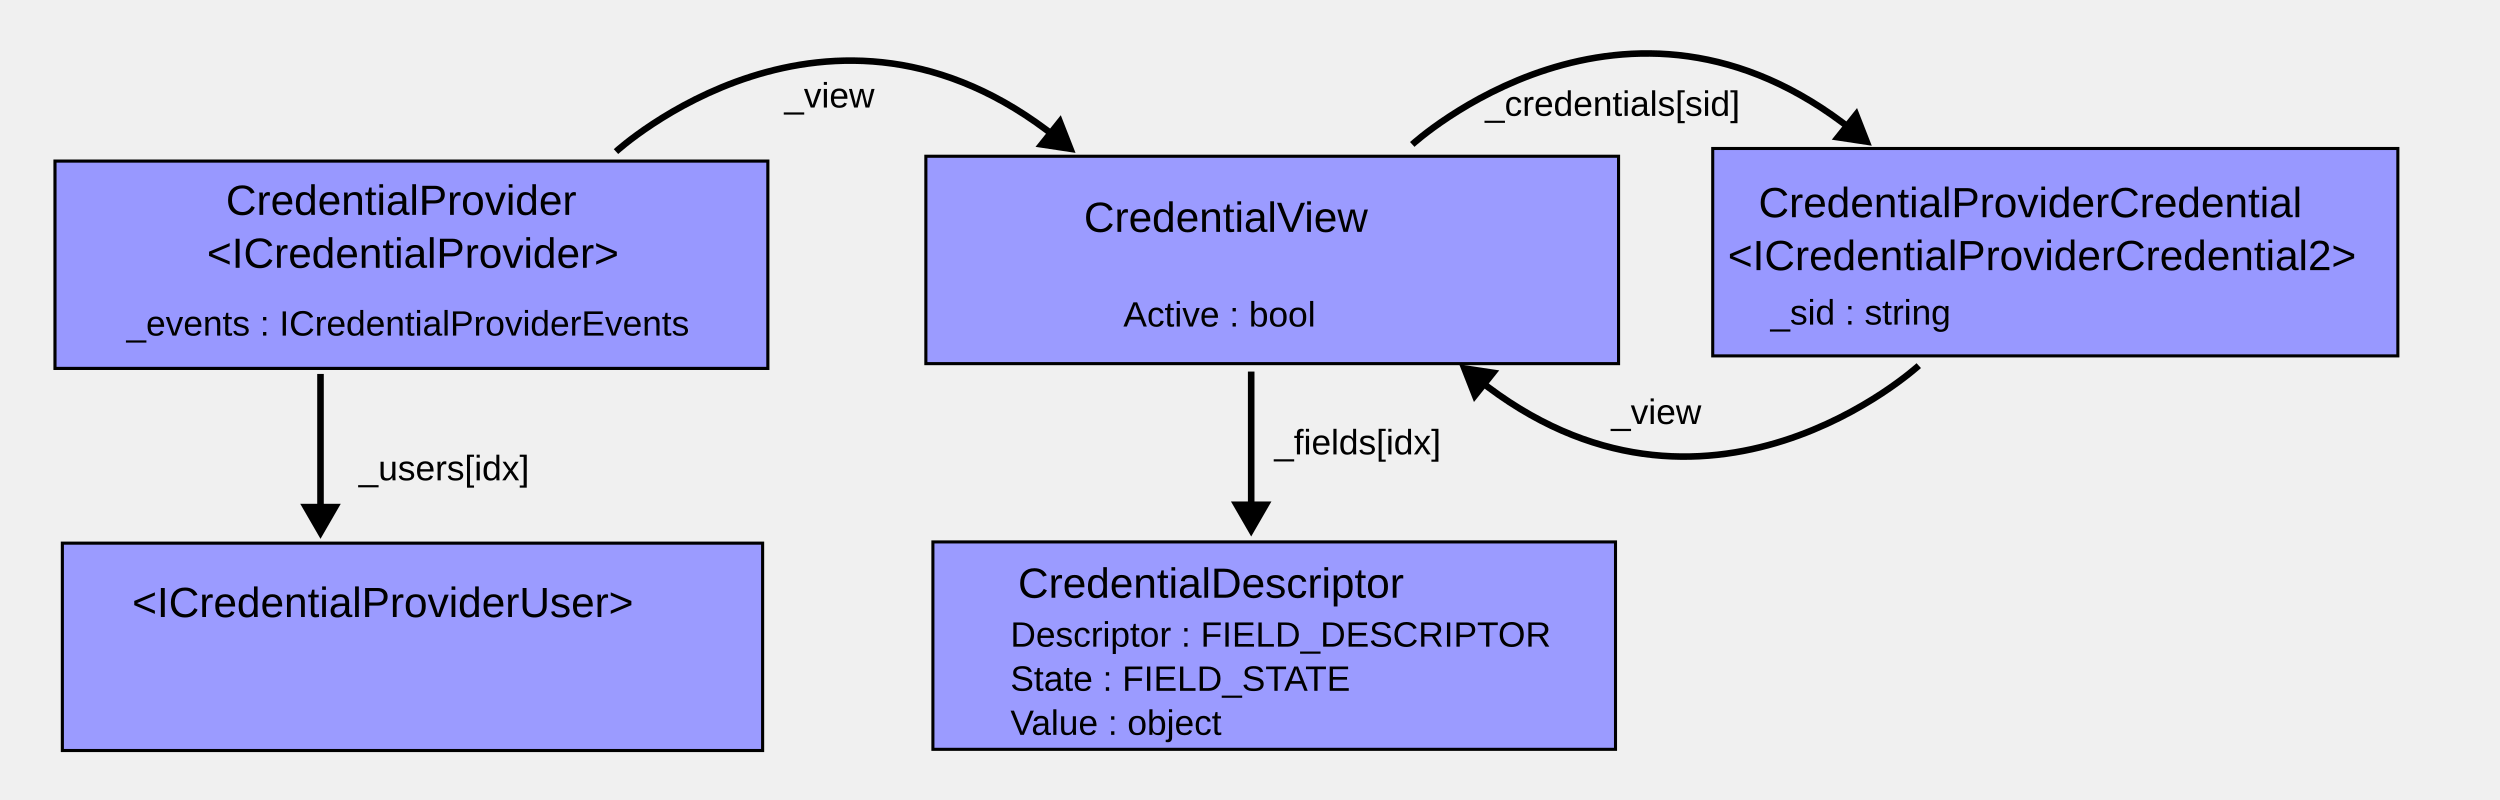
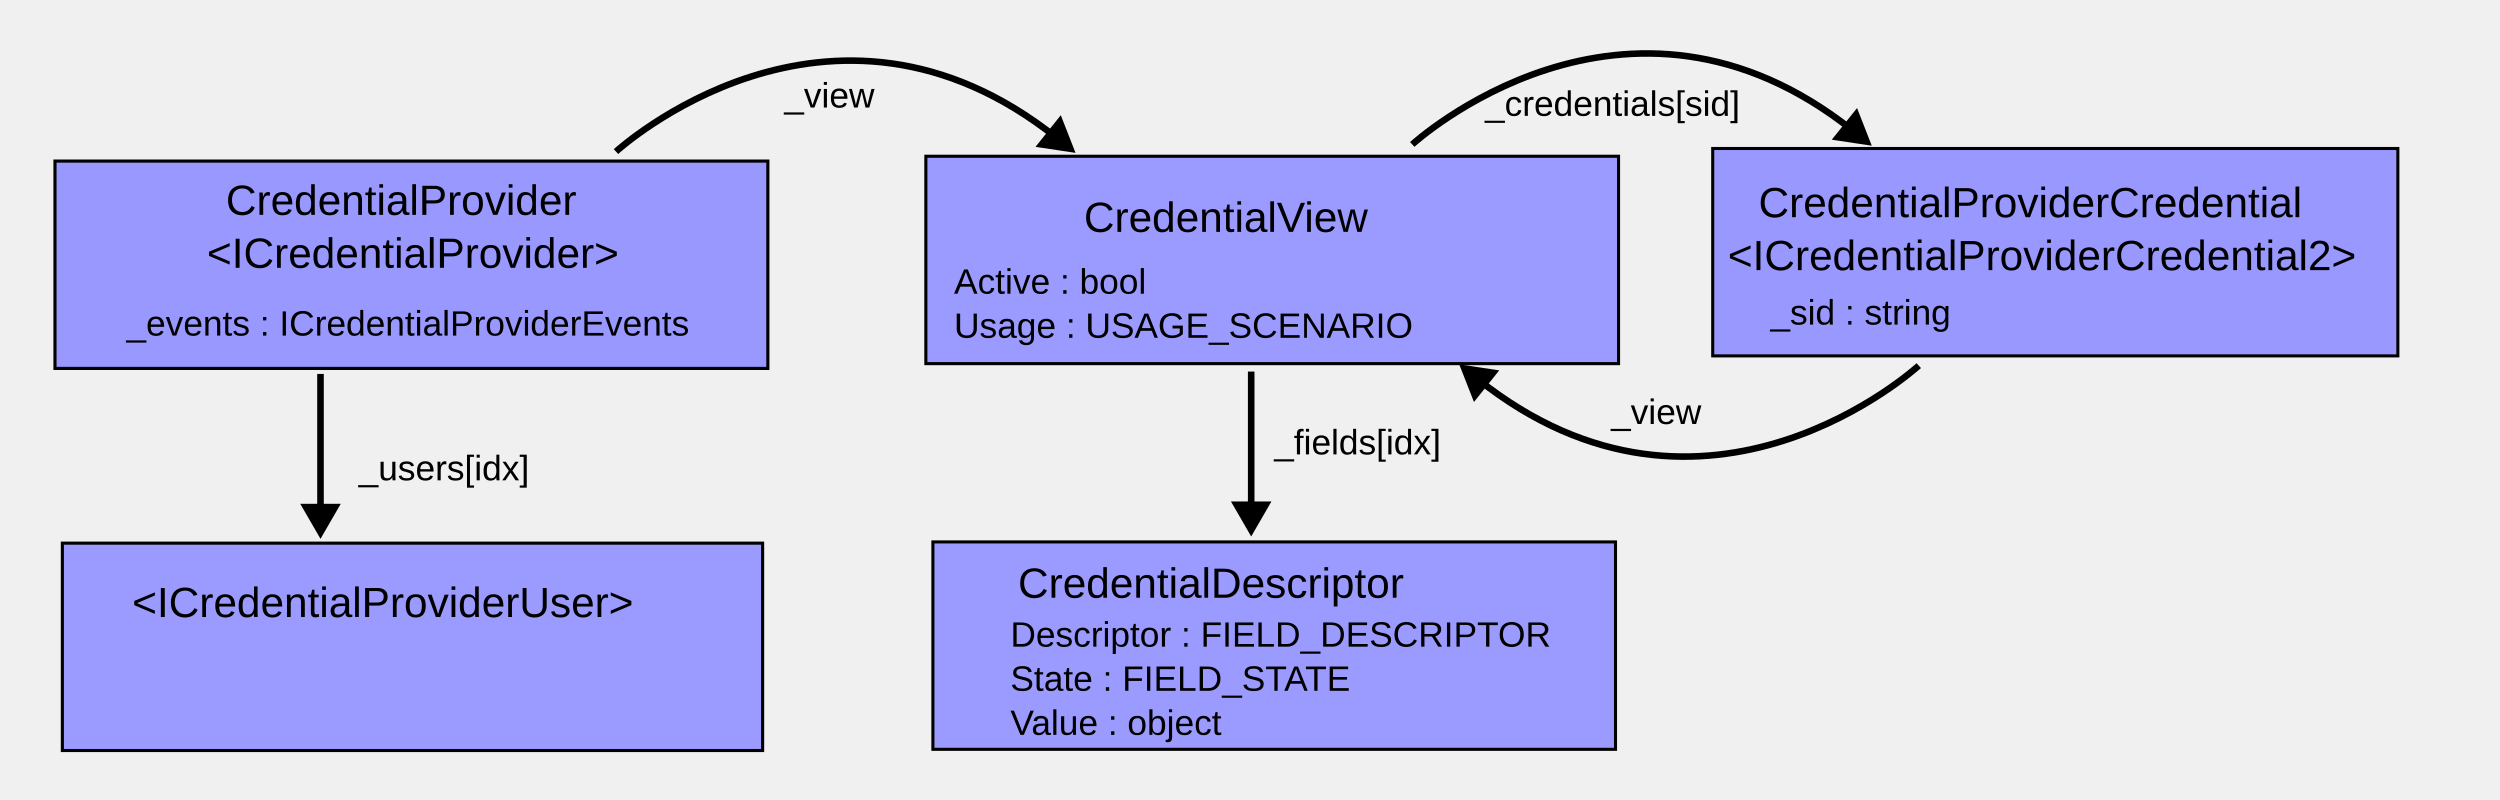
<svg xmlns="http://www.w3.org/2000/svg" width="250mm" height="80mm" viewBox="0 0 250 80" version="1.1" id="svg1">
  <defs id="defs1">
    <rect x="510.149" y="301.886" width="30.571" height="47.767" id="rect6" />
    <marker style="overflow:visible" id="Triangle" refX="0" refY="0" orient="auto-start-reverse" markerWidth="1" markerHeight="1" viewBox="0 0 1 1" preserveAspectRatio="xMidYMid">
      <path transform="scale(0.5)" style="fill:context-stroke;fill-rule:evenodd;stroke:context-stroke;stroke-width:1pt" d="M 5.77,0 -2.88,5 V -5 Z" id="path135" />
    </marker>
    <marker style="overflow:visible" id="Triangle-2" refX="0" refY="0" orient="auto-start-reverse" markerWidth="1" markerHeight="1" viewBox="0 0 1 1" preserveAspectRatio="xMidYMid">
      <path transform="scale(0.5)" style="fill:context-stroke;fill-rule:evenodd;stroke:context-stroke;stroke-width:1pt" d="M 5.77,0 -2.88,5 V -5 Z" id="path135-2" />
    </marker>
    <marker style="overflow:visible" id="Triangle-79" refX="0" refY="0" orient="auto-start-reverse" markerWidth="1" markerHeight="1" viewBox="0 0 1 1" preserveAspectRatio="xMidYMid">
      <path transform="scale(0.5)" style="fill:context-stroke;fill-rule:evenodd;stroke:context-stroke;stroke-width:1pt" d="M 5.77,0 -2.88,5 V -5 Z" id="path135-5" />
    </marker>
    <marker style="overflow:visible" id="Triangle-2-2" refX="0" refY="0" orient="auto-start-reverse" markerWidth="1" markerHeight="1" viewBox="0 0 1 1" preserveAspectRatio="xMidYMid">
      <path transform="scale(0.5)" style="fill:context-stroke;fill-rule:evenodd;stroke:context-stroke;stroke-width:1pt" d="M 5.77,0 -2.88,5 V -5 Z" id="path135-2-3" />
    </marker>
  </defs>
  <g id="layer1">
    <text xml:space="preserve" style="font-style:normal;font-variant:normal;font-weight:normal;font-stretch:normal;font-size:5.644px;font-family:Arial;-inkscape-font-specification:'Arial, Normal';font-variant-ligatures:normal;font-variant-caps:normal;font-variant-numeric:normal;font-variant-east-asian:normal;text-align:start;writing-mode:lr-tb;direction:ltr;text-anchor:start;fill:#ffffff;stroke-width:0.265;stroke-dasharray:none" x="10.111" y="48.531" id="text2">
      <tspan id="tspan2" style="font-style:normal;font-variant:normal;font-weight:normal;font-stretch:normal;font-size:5.644px;font-family:Arial;-inkscape-font-specification:'Arial, Normal';font-variant-ligatures:normal;font-variant-caps:normal;font-variant-numeric:normal;font-variant-east-asian:normal;stroke-width:0.265" x="10.111" y="48.531" />
    </text>
    <rect style="fill:#9898ff;fill-opacity:1;stroke:#000000;stroke-width:0.308;stroke-dasharray:none;stroke-opacity:1" id="rect2-2-5" width="68.513" height="20.74" x="171.272" y="14.849" />
    <rect style="fill:#9898ff;fill-opacity:1;stroke:#000000;stroke-width:0.314;stroke-dasharray:none;stroke-opacity:1" id="rect2-2-5-1" width="71.287" height="20.734" x="5.498" y="16.108" />
    <rect style="fill:#9b9bff;fill-opacity:1;stroke:#000000;stroke-width:0.31;stroke-dasharray:none;stroke-opacity:1" id="rect2-2-5-7" width="69.269" height="20.738" x="92.586" y="15.625" />
    <rect style="fill:#9b9bff;fill-opacity:1;stroke:#000000;stroke-width:0.307;stroke-dasharray:none;stroke-opacity:1" id="rect2-2-5-7-8" width="68.261" height="20.741" x="93.29" y="54.192" />
    <rect style="fill:#9b9bff;fill-opacity:1;stroke:#000000;stroke-width:0.311;stroke-dasharray:none;stroke-opacity:1" id="rect2-2-5-7-8-6" width="70.026" height="20.737" x="6.236" y="54.315" />
    <text xml:space="preserve" style="font-size:4.233px;font-family:Arial;-inkscape-font-specification:'Arial, Normal';text-align:center;writing-mode:lr-tb;direction:ltr;text-anchor:middle;fill:#000000;fill-opacity:1;stroke:none;stroke-width:0.758;stroke-dasharray:none;stroke-dashoffset:0;stroke-opacity:1" x="44.234" y="21.485" id="text1">
      <tspan id="tspan1" style="font-size:4.233px;text-align:center;text-anchor:middle;fill:#000000;fill-opacity:1;stroke:none;stroke-width:0.758;stroke-dasharray:none;stroke-dashoffset:0;stroke-opacity:1" x="44.234" y="21.485">CredentialProvider</tspan>
      <tspan style="font-size:4.233px;text-align:center;text-anchor:middle;fill:#000000;fill-opacity:1;stroke:none;stroke-width:0.758;stroke-dasharray:none;stroke-dashoffset:0;stroke-opacity:1" x="44.234" y="26.777" id="tspan3">&lt;ICredentialProvider&gt;</tspan>
    </text>
    <text xml:space="preserve" style="font-size:3.528px;font-family:Arial;-inkscape-font-specification:'Arial, Normal';text-align:start;writing-mode:lr-tb;direction:ltr;text-anchor:start;fill:#000000;fill-opacity:1;stroke:none;stroke-width:0.758;stroke-dasharray:none;stroke-dashoffset:0;stroke-opacity:1" x="35.859" y="48.031" id="text1-88">
      <tspan style="font-size:3.528px;text-align:start;text-anchor:start;fill:#000000;fill-opacity:1;stroke:none;stroke-width:0.758;stroke-dasharray:none;stroke-dashoffset:0;stroke-opacity:1" x="35.859" y="48.031" id="tspan4">_users[idx]</tspan>
    </text>
    <text xml:space="preserve" style="font-size:3.528px;font-family:Arial;-inkscape-font-specification:'Arial, Normal';text-align:start;writing-mode:lr-tb;direction:ltr;text-anchor:start;fill:#000000;fill-opacity:1;stroke:none;stroke-width:0.758;stroke-dasharray:none;stroke-dashoffset:0;stroke-opacity:1" x="12.64" y="33.558" id="text1-88-79">
      <tspan style="font-size:3.528px;text-align:start;text-anchor:start;fill:#000000;fill-opacity:1;stroke:none;stroke-width:0.758;stroke-dasharray:none;stroke-dashoffset:0;stroke-opacity:1" x="12.64" y="33.558" id="tspan4-4">_events : ICredentialProviderEvents</tspan>
    </text>
    <text xml:space="preserve" style="font-size:3.528px;font-family:Arial;-inkscape-font-specification:'Arial, Normal';text-align:start;writing-mode:lr-tb;direction:ltr;text-anchor:start;fill:#000000;fill-opacity:1;stroke:none;stroke-width:0.758;stroke-dasharray:none;stroke-dashoffset:0;stroke-opacity:1" x="127.417" y="45.441" id="text1-88-7">
      <tspan style="font-size:3.528px;text-align:start;text-anchor:start;fill:#000000;fill-opacity:1;stroke:none;stroke-width:0.758;stroke-dasharray:none;stroke-dashoffset:0;stroke-opacity:1" x="127.417" y="45.441" id="tspan5">_fields[idx]</tspan>
    </text>
    <text xml:space="preserve" style="font-size:3.528px;font-family:Arial;-inkscape-font-specification:'Arial, Normal';text-align:start;writing-mode:lr-tb;direction:ltr;text-anchor:start;fill:#000000;fill-opacity:1;stroke:none;stroke-width:0.758;stroke-dasharray:none;stroke-dashoffset:0;stroke-opacity:1" x="101.038" y="64.667" id="text1-88-7-4">
      <tspan style="font-size:3.528px;text-align:start;text-anchor:start;fill:#000000;fill-opacity:1;stroke:none;stroke-width:0.758;stroke-dasharray:none;stroke-dashoffset:0;stroke-opacity:1" x="101.038" y="64.667" id="tspan5-23">Descriptor : FIELD_DESCRIPTOR</tspan>
      <tspan style="font-size:3.528px;text-align:start;text-anchor:start;fill:#000000;fill-opacity:1;stroke:none;stroke-width:0.758;stroke-dasharray:none;stroke-dashoffset:0;stroke-opacity:1" x="101.038" y="69.077" id="tspan7">State : FIELD_STATE</tspan>
      <tspan style="font-size:3.528px;text-align:start;text-anchor:start;fill:#000000;fill-opacity:1;stroke:none;stroke-width:0.758;stroke-dasharray:none;stroke-dashoffset:0;stroke-opacity:1" x="101.038" y="73.487" id="tspan9">Value : object</tspan>
    </text>
-     <text xml:space="preserve" style="font-size:3.528px;font-family:Arial;-inkscape-font-specification:'Arial, Normal';text-align:start;writing-mode:lr-tb;direction:ltr;text-anchor:start;fill:#000000;fill-opacity:1;stroke:none;stroke-width:0.758;stroke-dasharray:none;stroke-dashoffset:0;stroke-opacity:1" x="112.34" y="32.657" id="text1-88-7-1">
-       <tspan style="font-size:3.528px;text-align:start;text-anchor:start;fill:#000000;fill-opacity:1;stroke:none;stroke-width:0.758;stroke-dasharray:none;stroke-dashoffset:0;stroke-opacity:1" x="112.34" y="32.657" id="tspan5-2">Active : bool</tspan>
+     <text xml:space="preserve" style="font-size:3.528px;font-family:Arial;-inkscape-font-specification:'Arial, Normal';text-align:start;writing-mode:lr-tb;direction:ltr;text-anchor:start;fill:#000000;fill-opacity:1;stroke:none;stroke-width:0.758;stroke-dasharray:none;stroke-dashoffset:0;stroke-opacity:1" x="95.405" y="29.371" id="text1-88-7-1">
+       <tspan style="font-size:3.528px;text-align:start;text-anchor:start;fill:#000000;fill-opacity:1;stroke:none;stroke-width:0.758;stroke-dasharray:none;stroke-dashoffset:0;stroke-opacity:1" x="95.405" y="29.371" id="tspan5-2">Active : bool</tspan>
+       <tspan style="font-size:3.528px;text-align:start;text-anchor:start;fill:#000000;fill-opacity:1;stroke:none;stroke-width:0.758;stroke-dasharray:none;stroke-dashoffset:0;stroke-opacity:1" x="95.405" y="33.78" id="tspan10">Usage : USAGE_SCENARIO</tspan>
    </text>
    <text xml:space="preserve" style="font-size:3.528px;font-family:Arial;-inkscape-font-specification:'Arial, Normal';text-align:start;writing-mode:lr-tb;direction:ltr;text-anchor:start;fill:#000000;fill-opacity:1;stroke:none;stroke-width:0.758;stroke-dasharray:none;stroke-dashoffset:0;stroke-opacity:1" x="177.041" y="32.455" id="text1-88-7-6">
      <tspan style="font-size:3.528px;text-align:start;text-anchor:start;fill:#000000;fill-opacity:1;stroke:none;stroke-width:0.758;stroke-dasharray:none;stroke-dashoffset:0;stroke-opacity:1" x="177.041" y="32.455" id="tspan5-4">_sid : string</tspan>
    </text>
    <text xml:space="preserve" style="font-size:3.528px;font-family:Arial;-inkscape-font-specification:'Arial, Normal';text-align:center;writing-mode:lr-tb;direction:ltr;text-anchor:middle;fill:#000000;fill-opacity:1;stroke:none;stroke-width:0.758;stroke-dasharray:none;stroke-dashoffset:0;stroke-opacity:1" x="85.382" y="10.754" id="text1-8">
      <tspan style="font-size:3.528px;text-align:center;text-anchor:middle;fill:#000000;fill-opacity:1;stroke:none;stroke-width:0.758;stroke-dasharray:none;stroke-dashoffset:0;stroke-opacity:1" x="85.382" y="10.754" id="tspan3-5">_view</tspan>
    </text>
    <text xml:space="preserve" style="font-size:3.528px;font-family:Arial;-inkscape-font-specification:'Arial, Normal';text-align:center;writing-mode:lr-tb;direction:ltr;text-anchor:middle;fill:#000000;fill-opacity:1;stroke:none;stroke-width:0.758;stroke-dasharray:none;stroke-dashoffset:0;stroke-opacity:1" x="168.066" y="42.401" id="text1-8-6-1">
      <tspan style="font-size:3.528px;text-align:center;text-anchor:middle;fill:#000000;fill-opacity:1;stroke:none;stroke-width:0.758;stroke-dasharray:none;stroke-dashoffset:0;stroke-opacity:1" x="168.066" y="42.401" id="tspan3-5-0-3">_view</tspan>
    </text>
    <text xml:space="preserve" style="font-size:4.233px;font-family:Arial;-inkscape-font-specification:'Arial, Normal';text-align:center;writing-mode:lr-tb;direction:ltr;text-anchor:middle;fill:#000000;fill-opacity:1;stroke:none;stroke-width:0.758;stroke-dasharray:none;stroke-dashoffset:0" x="207.147" y="21.718" id="text1-1">
      <tspan id="tspan1-4" style="font-size:4.233px;text-align:center;text-anchor:middle;fill:#000000;fill-opacity:1;stroke:none;stroke-width:0.758;stroke-dasharray:none;stroke-dashoffset:0" x="207.147" y="21.718">CredentialProviderCredential</tspan>
      <tspan style="font-size:4.233px;text-align:center;text-anchor:middle;fill:#000000;fill-opacity:1;stroke:none;stroke-width:0.758;stroke-dasharray:none;stroke-dashoffset:0" x="207.147" y="27.01" id="tspan3-2">&lt;ICredentialProviderCredential2&gt;</tspan>
    </text>
    <text xml:space="preserve" style="font-size:4.233px;font-family:Arial;-inkscape-font-specification:'Arial, Normal';text-align:center;writing-mode:lr-tb;direction:ltr;text-anchor:middle;fill:#000000;fill-opacity:1;stroke:none;stroke-width:0.758;stroke-dasharray:none;stroke-dashoffset:0" x="125.527" y="23.187" id="text1-5">
      <tspan style="font-size:4.233px;text-align:center;text-anchor:middle;fill:#000000;fill-opacity:1;stroke:none;stroke-width:0.758;stroke-dasharray:none;stroke-dashoffset:0" x="125.527" y="23.187" id="tspan3-1">CredentialView</tspan>
    </text>
    <text xml:space="preserve" style="font-size:4.233px;font-family:Arial;-inkscape-font-specification:'Arial, Normal';text-align:center;writing-mode:lr-tb;direction:ltr;text-anchor:middle;fill:#000000;fill-opacity:1;stroke:none;stroke-width:0.758;stroke-dasharray:none;stroke-dashoffset:0" x="124.034" y="59.774" id="text1-5-5">
      <tspan style="font-size:4.233px;text-align:center;text-anchor:middle;fill:#000000;fill-opacity:1;stroke:none;stroke-width:0.758;stroke-dasharray:none;stroke-dashoffset:0" x="124.034" y="59.774" id="tspan3-1-5">CredentialDescriptor</tspan>
    </text>
    <text xml:space="preserve" style="font-size:4.233px;font-family:Arial;-inkscape-font-specification:'Arial, Normal';text-align:center;writing-mode:lr-tb;direction:ltr;text-anchor:middle;fill:#000000;fill-opacity:1;stroke:none;stroke-width:0.758;stroke-dasharray:none;stroke-dashoffset:0" x="41.224" y="61.705" id="text1-5-5-6">
      <tspan style="font-size:4.233px;text-align:center;text-anchor:middle;fill:#000000;fill-opacity:1;stroke:none;stroke-width:0.758;stroke-dasharray:none;stroke-dashoffset:0" x="41.224" y="61.705" id="tspan3-1-5-1">&lt;ICredentialProviderUser&gt;</tspan>
    </text>
    <path style="fill:none;fill-opacity:1;stroke:#000000;stroke-width:0.658;stroke-dasharray:none;stroke-dashoffset:0;stroke-opacity:1;marker-end:url(#Triangle)" d="m 61.599,15.159 c 0,0 21.303,-19.553 44.128,-1.329" id="path8" />
    <path style="fill:none;fill-opacity:1;stroke:#000000;stroke-width:0.658;stroke-dasharray:none;stroke-dashoffset:0;stroke-opacity:1;marker-end:url(#Triangle-2)" d="m 141.225,14.444 c 0,0 21.303,-19.553 44.128,-1.329" id="path8-6" />
    <text xml:space="preserve" style="font-size:4.939px;font-family:Arial;-inkscape-font-specification:'Arial, Normal';text-align:center;writing-mode:lr-tb;direction:ltr;text-anchor:middle;fill:none;fill-opacity:1;stroke:#000000;stroke-width:0.758;stroke-dasharray:none;stroke-dashoffset:0;stroke-opacity:1" x="62.939" y="7.33" id="text8">
      <tspan id="tspan8" style="stroke-width:0.758" x="62.939" y="7.33" />
    </text>
    <text xml:space="preserve" style="font-size:3.528px;font-family:Arial;-inkscape-font-specification:'Arial, Normal';text-align:center;writing-mode:lr-tb;direction:ltr;text-anchor:middle;fill:#000000;fill-opacity:1;stroke:none;stroke-width:0.758;stroke-dasharray:none;stroke-dashoffset:0;stroke-opacity:1" x="163.697" y="11.584" id="text1-8-65">
      <tspan style="font-size:3.528px;text-align:center;text-anchor:middle;fill:#000000;fill-opacity:1;stroke:none;stroke-width:0.758;stroke-dasharray:none;stroke-dashoffset:0;stroke-opacity:1" x="163.697" y="11.584" id="tspan6">_credentials[sid]</tspan>
    </text>
    <path style="fill:none;fill-opacity:1;stroke:#000000;stroke-width:0.658;stroke-dasharray:none;stroke-dashoffset:0;stroke-opacity:1;marker-end:url(#Triangle-79)" d="m 191.876,36.562 c 0,0 -21.303,19.553 -44.128,1.329" id="path8-3" />
    <path style="fill:none;stroke:#000000;stroke-width:0.658;stroke-opacity:1;marker-end:url(#Triangle-2)" d="m 125.119,37.157 10e-6,14.155" id="path1" />
    <path style="fill:none;stroke:#000000;stroke-width:0.658;stroke-opacity:1;marker-end:url(#Triangle-2-2)" d="m 32.05,37.394 1e-5,14.155" id="path1-4" />
    <text xml:space="preserve" transform="scale(0.2645833)" id="text6" style="font-size:16px;font-family:Arial;-inkscape-font-specification:'Arial, Normal';text-align:start;writing-mode:lr-tb;direction:ltr;white-space:pre;shape-inside:url(#rect6);display:inline;fill:none;stroke:#000000;stroke-width:2.487;stroke-opacity:1" />
  </g>
</svg>
